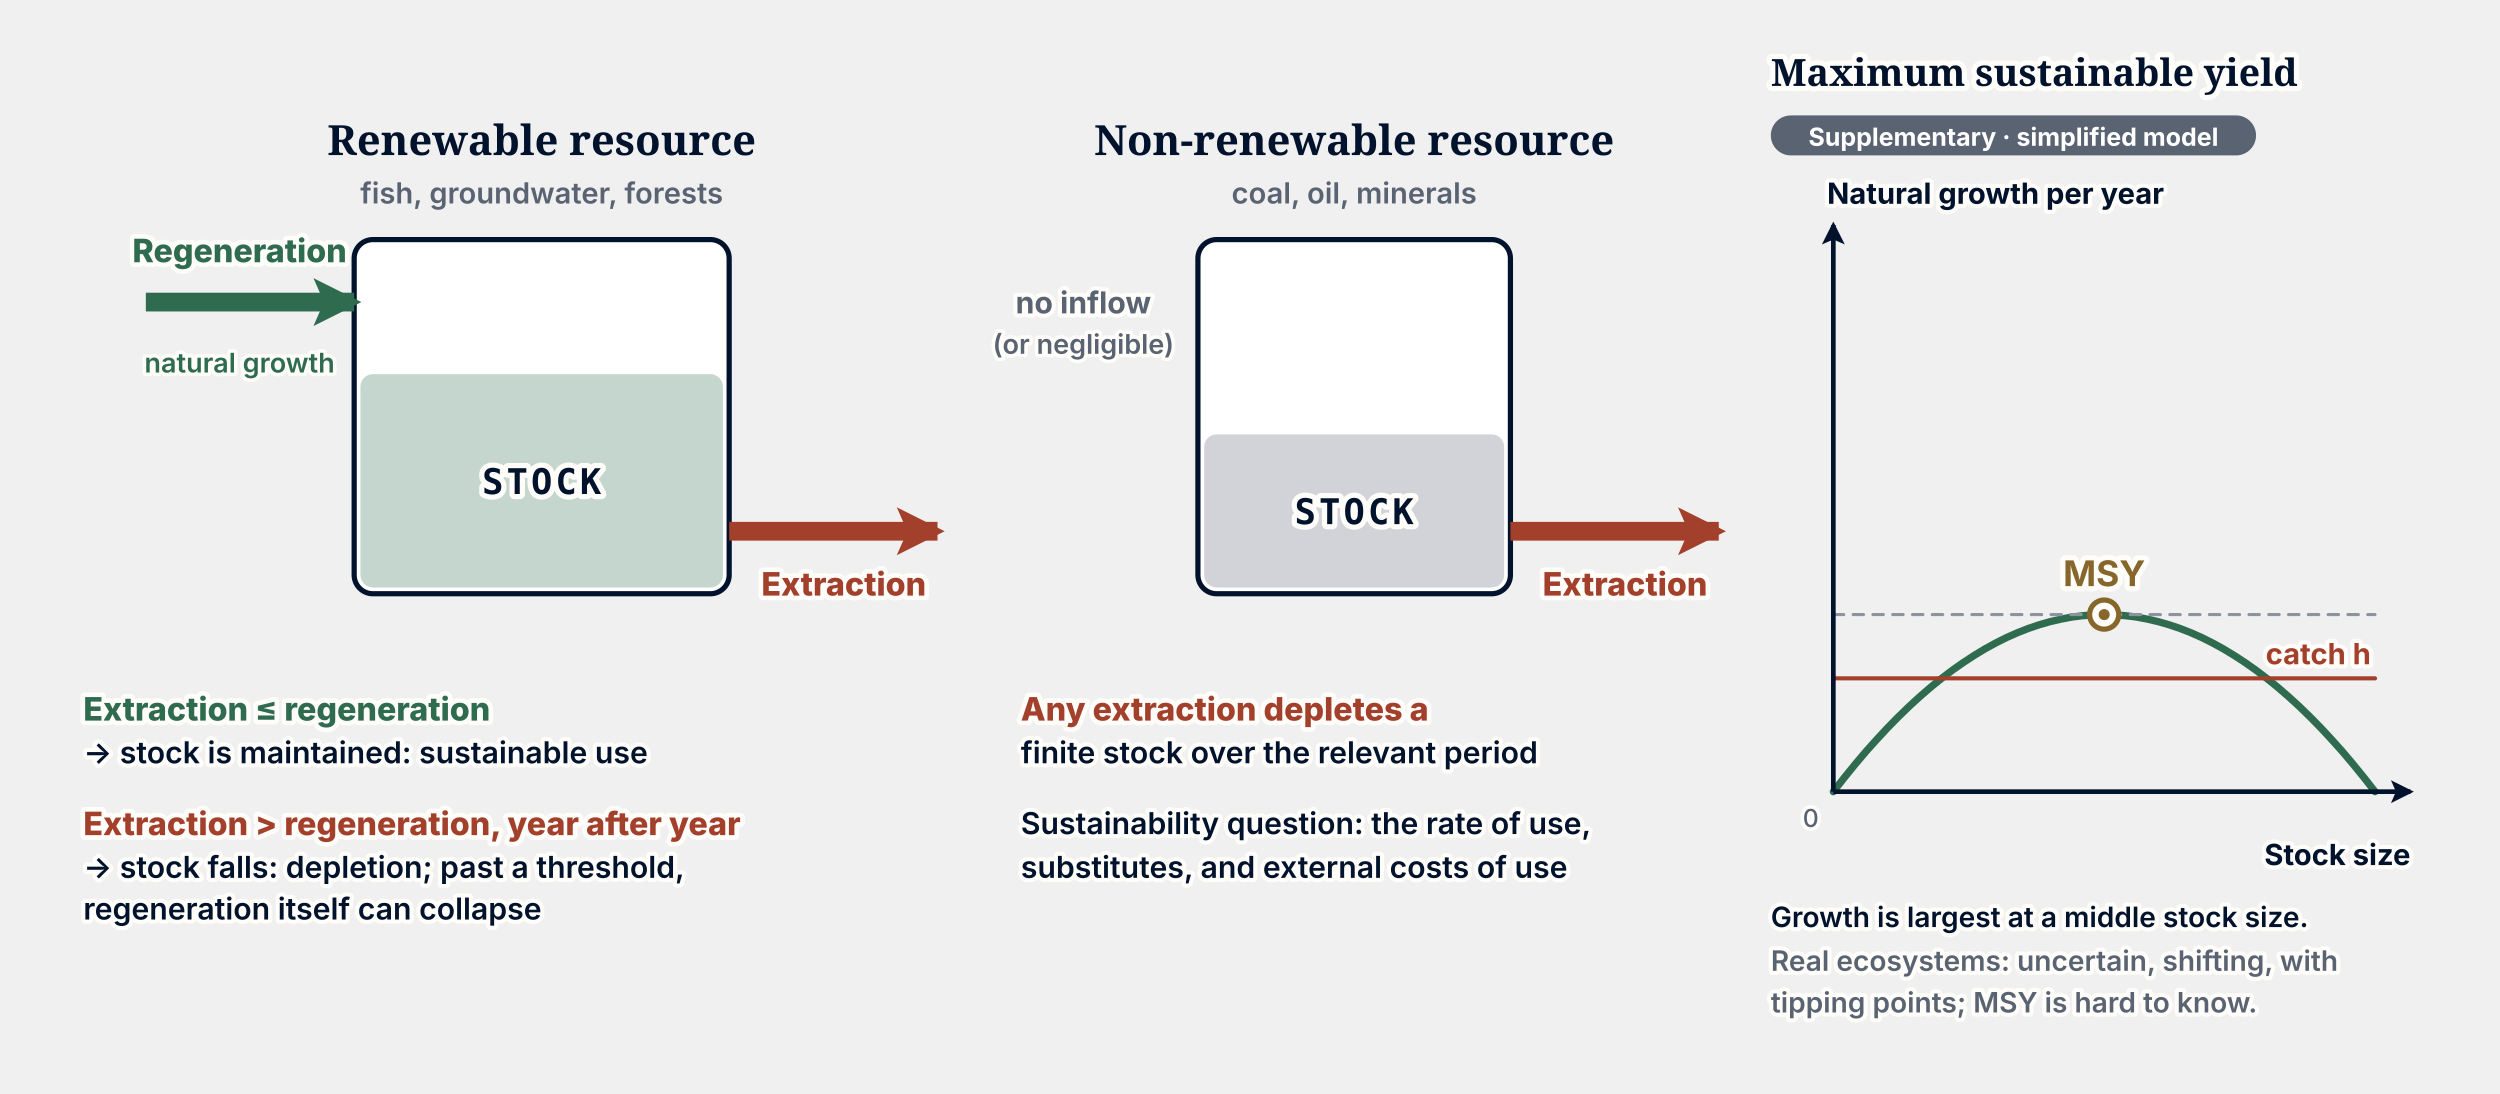
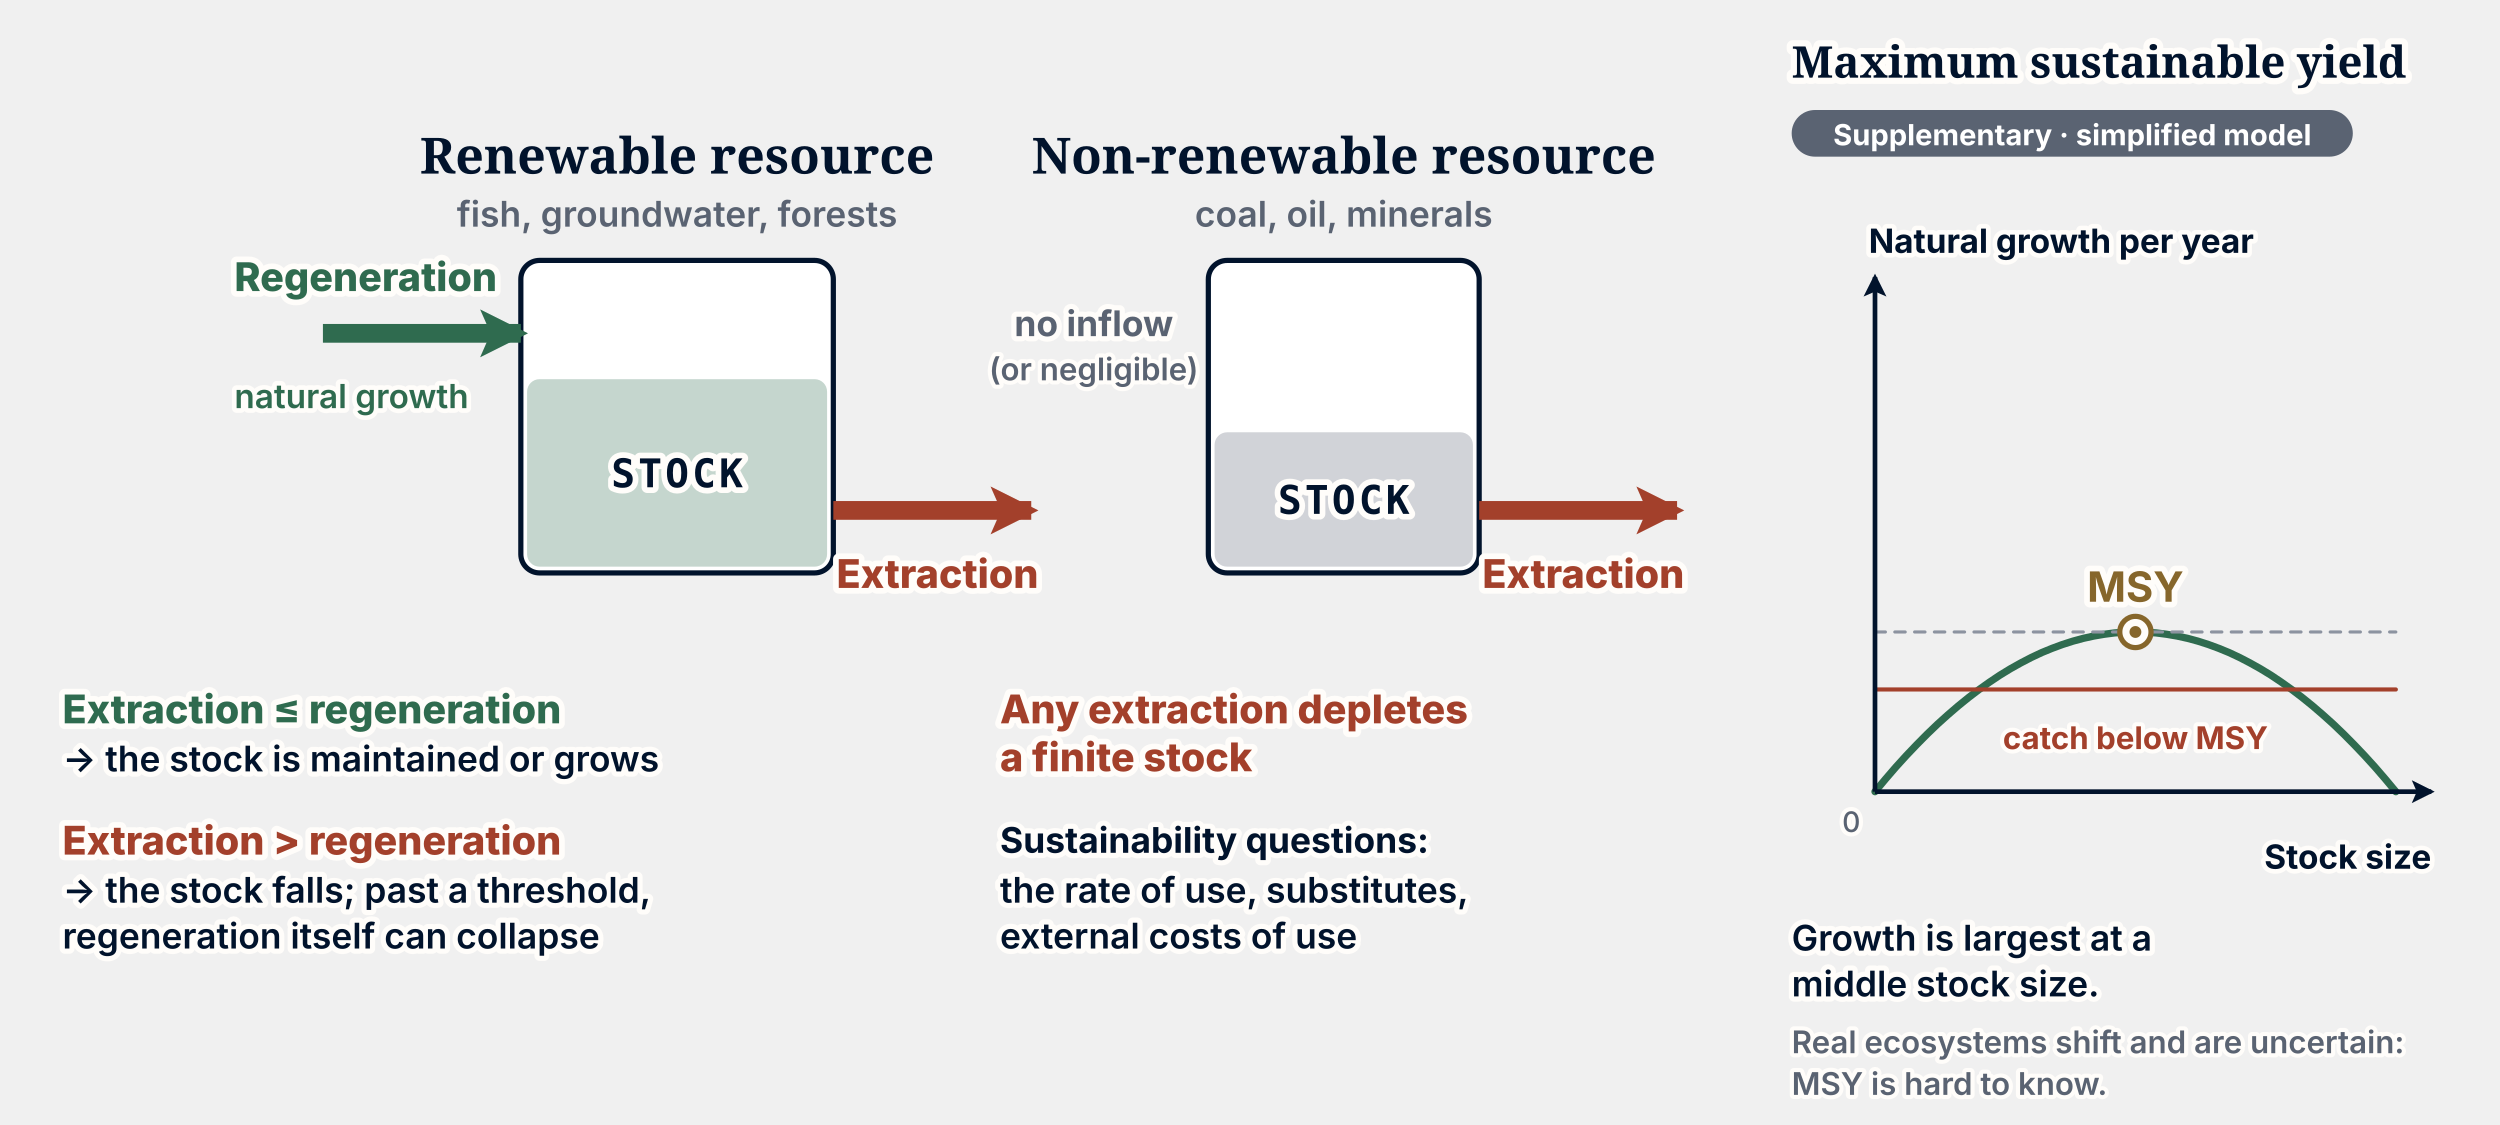
- <svg xmlns="http://www.w3.org/2000/svg" width="2400" height="1050" viewBox="0 0 2400 1050">
+ <svg xmlns="http://www.w3.org/2000/svg" width="2400" height="1080" viewBox="0 0 2400 1080">
  <defs>
    <marker id="mA3402B46" viewBox="0 0 46 46" refX="39.1" refY="23.0" markerWidth="46" markerHeight="46" markerUnits="userSpaceOnUse" orient="auto-start-reverse">
      <path d="M0,0 L46,23.0 L0,46 L10.1,23.0 z" fill="#A3402B" />
    </marker>
    <marker id="m2F6B4F46" viewBox="0 0 46 46" refX="39.1" refY="23.0" markerWidth="46" markerHeight="46" markerUnits="userSpaceOnUse" orient="auto-start-reverse">
      <path d="M0,0 L46,23.0 L0,46 L10.1,23.0 z" fill="#2F6B4F" />
    </marker>
    <marker id="m01132C22" viewBox="0 0 22 22" refX="18.7" refY="11.0" markerWidth="22" markerHeight="22" markerUnits="userSpaceOnUse" orient="auto-start-reverse">
      <path d="M0,0 L22,11.0 L0,22 L4.8,11.0 z" fill="#01132C" />
    </marker>
  </defs>
-   <rect x="340.0" y="230.0" width="360.0" height="340.0" rx="18" fill="#FFFFFF" fill-opacity="1" stroke="#01132C" stroke-width="5" />
-   <rect x="346.0" y="359.2" width="348.0" height="204.8" rx="12" fill="#2F6B4F" fill-opacity="0.28" />
-   <text x="520.0" y="464.6" font-family="'IBM Plex Mono', monospace" font-size="34" fill="#01132C" text-anchor="middle" font-weight="800" dominant-baseline="middle" letter-spacing="3" paint-order="stroke" stroke="#FFFDFA" stroke-width="10" stroke-linejoin="round">STOCK</text>
-   <text x="520.0" y="135.0" font-family="Fraunces, Georgia, serif" font-size="40" fill="#01132C" text-anchor="middle" font-weight="600" dominant-baseline="middle">Renewable resource</text>
-   <text x="520.0" y="185.0" font-family="Inter, 'Helvetica Neue', Arial, sans-serif" font-size="28" fill="#5A6372" text-anchor="middle" font-weight="600" dominant-baseline="middle">fish, groundwater, forests</text>
-   <line x1="700.0" y1="510.0" x2="900.0" y2="510.0" stroke="#A3402B" stroke-width="18" stroke-linecap="butt" marker-end="url(#mA3402B46)" opacity="1" />
-   <text x="810.0" y="560.0" font-family="Inter, 'Helvetica Neue', Arial, sans-serif" font-size="31" fill="#A3402B" text-anchor="middle" font-weight="800" dominant-baseline="middle" paint-order="stroke" stroke="#FFFDFA" stroke-width="9" stroke-linejoin="round">Extraction</text>
-   <line x1="140.0" y1="290.0" x2="340.0" y2="290.0" stroke="#2F6B4F" stroke-width="18" stroke-linecap="butt" marker-end="url(#m2F6B4F46)" opacity="1" />
-   <text x="230.0" y="240.0" font-family="Inter, 'Helvetica Neue', Arial, sans-serif" font-size="31" fill="#2F6B4F" text-anchor="middle" font-weight="800" dominant-baseline="middle" paint-order="stroke" stroke="#FFFDFA" stroke-width="9" stroke-linejoin="round">Regeneration</text>
-   <text x="230.0" y="348.0" font-family="Inter, 'Helvetica Neue', Arial, sans-serif" font-size="26" fill="#2F6B4F" text-anchor="middle" font-weight="600" dominant-baseline="middle" paint-order="stroke" stroke="#FFFDFA" stroke-width="7" stroke-linejoin="round">natural growth</text>
-   <text x="80.0" y="680.0" font-family="Inter, 'Helvetica Neue', Arial, sans-serif" font-size="31" fill="#2F6B4F" text-anchor="start" font-weight="800" dominant-baseline="middle" paint-order="stroke" stroke="#FFFDFA" stroke-width="9" stroke-linejoin="round">Extraction ≤ regeneration</text>
-   <text x="80.0" y="722.0" font-family="Inter, 'Helvetica Neue', Arial, sans-serif" font-size="29" fill="#01132C" text-anchor="start" font-weight="600" dominant-baseline="middle" paint-order="stroke" stroke="#FFFDFA" stroke-width="8" stroke-linejoin="round">→ stock is maintained: sustainable use</text>
-   <text x="80.0" y="790.0" font-family="Inter, 'Helvetica Neue', Arial, sans-serif" font-size="31" fill="#A3402B" text-anchor="start" font-weight="800" dominant-baseline="middle" paint-order="stroke" stroke="#FFFDFA" stroke-width="9" stroke-linejoin="round">Extraction &gt; regeneration, year after year</text>
-   <text x="80.0" y="832.0" font-family="Inter, 'Helvetica Neue', Arial, sans-serif" font-size="29" fill="#01132C" text-anchor="start" font-weight="600" dominant-baseline="middle" paint-order="stroke" stroke="#FFFDFA" stroke-width="8" stroke-linejoin="round">→ stock falls: depletion; past a threshold,</text>
-   <text x="80.0" y="872.0" font-family="Inter, 'Helvetica Neue', Arial, sans-serif" font-size="29" fill="#01132C" text-anchor="start" font-weight="600" dominant-baseline="middle" paint-order="stroke" stroke="#FFFDFA" stroke-width="8" stroke-linejoin="round">    regeneration itself can collapse</text>
-   <rect x="1150.0" y="230.0" width="300.0" height="340.0" rx="18" fill="#FFFFFF" fill-opacity="1" stroke="#01132C" stroke-width="5" />
-   <rect x="1156.0" y="417.0" width="288.0" height="147.0" rx="12" fill="#5A6372" fill-opacity="0.28" />
-   <text x="1300.0" y="493.5" font-family="'IBM Plex Mono', monospace" font-size="34" fill="#01132C" text-anchor="middle" font-weight="800" dominant-baseline="middle" letter-spacing="3" paint-order="stroke" stroke="#FFFDFA" stroke-width="10" stroke-linejoin="round">STOCK</text>
-   <text x="1300.0" y="135.0" font-family="Fraunces, Georgia, serif" font-size="40" fill="#01132C" text-anchor="middle" font-weight="600" dominant-baseline="middle">Non-renewable resource</text>
-   <text x="1300.0" y="185.0" font-family="Inter, 'Helvetica Neue', Arial, sans-serif" font-size="28" fill="#5A6372" text-anchor="middle" font-weight="600" dominant-baseline="middle">coal, oil, minerals</text>
-   <line x1="1450.0" y1="510.0" x2="1650.0" y2="510.0" stroke="#A3402B" stroke-width="18" stroke-linecap="butt" marker-end="url(#mA3402B46)" opacity="1" />
-   <text x="1560.0" y="560.0" font-family="Inter, 'Helvetica Neue', Arial, sans-serif" font-size="31" fill="#A3402B" text-anchor="middle" font-weight="800" dominant-baseline="middle" paint-order="stroke" stroke="#FFFDFA" stroke-width="9" stroke-linejoin="round">Extraction</text>
-   <text x="1040.0" y="290.0" font-family="Inter, 'Helvetica Neue', Arial, sans-serif" font-size="29" fill="#5A6372" text-anchor="middle" font-weight="700" dominant-baseline="middle" paint-order="stroke" stroke="#FFFDFA" stroke-width="8" stroke-linejoin="round">no inflow</text>
-   <text x="1040.0" y="330.0" font-family="Inter, 'Helvetica Neue', Arial, sans-serif" font-size="26" fill="#5A6372" text-anchor="middle" font-weight="600" dominant-baseline="middle" paint-order="stroke" stroke="#FFFDFA" stroke-width="7" stroke-linejoin="round">(or negligible)</text>
-   <text x="980.0" y="680.0" font-family="Inter, 'Helvetica Neue', Arial, sans-serif" font-size="31" fill="#A3402B" text-anchor="start" font-weight="800" dominant-baseline="middle" paint-order="stroke" stroke="#FFFDFA" stroke-width="9" stroke-linejoin="round">Any extraction depletes a</text>
-   <text x="980.0" y="722.0" font-family="Inter, 'Helvetica Neue', Arial, sans-serif" font-size="29" fill="#01132C" text-anchor="start" font-weight="600" dominant-baseline="middle" paint-order="stroke" stroke="#FFFDFA" stroke-width="8" stroke-linejoin="round">finite stock over the relevant period</text>
-   <text x="980.0" y="790.0" font-family="Inter, 'Helvetica Neue', Arial, sans-serif" font-size="29" fill="#01132C" text-anchor="start" font-weight="600" dominant-baseline="middle" paint-order="stroke" stroke="#FFFDFA" stroke-width="8" stroke-linejoin="round">Sustainability question: the rate of use,</text>
-   <text x="980.0" y="832.0" font-family="Inter, 'Helvetica Neue', Arial, sans-serif" font-size="29" fill="#01132C" text-anchor="start" font-weight="600" dominant-baseline="middle" paint-order="stroke" stroke="#FFFDFA" stroke-width="8" stroke-linejoin="round">substitutes, and external costs of use</text>
-   <path d="M1760.0,760.0 L1770.4,746.7 L1780.8,733.9 L1791.2,721.6 L1801.6,710.0 L1812.0,698.8 L1822.4,688.2 L1832.8,678.1 L1843.2,668.6 L1853.6,659.6 L1864.0,651.2 L1874.4,643.3 L1884.8,636.0 L1895.2,629.2 L1905.6,622.9 L1916.0,617.2 L1926.4,612.0 L1936.8,607.4 L1947.2,603.3 L1957.6,599.8 L1968.0,596.8 L1978.4,594.4 L1988.8,592.4 L1999.2,591.1 L2009.6,590.3 L2020.0,590.0 L2030.4,590.3 L2040.8,591.1 L2051.2,592.4 L2061.6,594.4 L2072.0,596.8 L2082.4,599.8 L2092.8,603.3 L2103.2,607.4 L2113.6,612.0 L2124.0,617.2 L2134.4,622.9 L2144.8,629.2 L2155.2,636.0 L2165.6,643.3 L2176.0,651.2 L2186.4,659.6 L2196.8,668.6 L2207.2,678.1 L2217.6,688.2 L2228.0,698.8 L2238.4,710.0 L2248.8,721.6 L2259.2,733.9 L2269.6,746.7 L2280.0,760.0" stroke="#2F6B4F" stroke-width="7" fill="none" stroke-linecap="round" stroke-linejoin="round" opacity="1" />
-   <line x1="1760.0" y1="590.0" x2="2280.0" y2="590.0" stroke="#8C93A0" stroke-width="3" stroke-linecap="round" stroke-dasharray="10 9" opacity="1" />
-   <circle cx="2020.0" cy="590.0" r="14" fill="#FFFDFA" stroke="#86662B" stroke-width="5" />
-   <circle cx="2020.0" cy="590.0" r="5.3" fill="#86662B" />
-   <text x="2020.0" y="550.0" font-family="Inter, 'Helvetica Neue', Arial, sans-serif" font-size="34" fill="#86662B" text-anchor="middle" font-weight="700" dominant-baseline="middle" paint-order="stroke" stroke="#FFFDFA" stroke-width="10" stroke-linejoin="round">MSY</text>
-   <line x1="1760.0" y1="651.2" x2="2280.0" y2="651.2" stroke="#A3402B" stroke-width="4" stroke-linecap="round" opacity="1" />
-   <text x="2276.0" y="627.2" font-family="Inter, 'Helvetica Neue', Arial, sans-serif" font-size="28" fill="#A3402B" text-anchor="end" font-weight="700" dominant-baseline="middle" paint-order="stroke" stroke="#FFFDFA" stroke-width="8" stroke-linejoin="round">catch h</text>
-   <line x1="1760.0" y1="760.0" x2="1760.0" y2="216.0" stroke="#01132C" stroke-width="4.5" stroke-linecap="butt" marker-end="url(#m01132C22)" opacity="1" />
-   <line x1="1760.0" y1="760.0" x2="2314.0" y2="760.0" stroke="#01132C" stroke-width="4.5" stroke-linecap="butt" marker-end="url(#m01132C22)" opacity="1" />
-   <text x="1746.0" y="785.2" font-family="Inter, 'Helvetica Neue', Arial, sans-serif" font-size="23.8" fill="#5A6372" text-anchor="end" font-weight="500" dominant-baseline="middle" paint-order="stroke" stroke="#FFFDFA" stroke-width="7" stroke-linejoin="round">0</text>
-   <text x="1754.0" y="185.2" font-family="Inter, 'Helvetica Neue', Arial, sans-serif" font-size="28" fill="#01132C" text-anchor="start" font-weight="700" dominant-baseline="middle" paint-order="stroke" stroke="#FFFDFA" stroke-width="8" stroke-linejoin="round">Natural growth per year</text>
-   <text x="2314.0" y="820.0" font-family="Inter, 'Helvetica Neue', Arial, sans-serif" font-size="28" fill="#01132C" text-anchor="end" font-weight="700" dominant-baseline="middle" paint-order="stroke" stroke="#FFFDFA" stroke-width="8" stroke-linejoin="round">Stock size</text>
-   <text x="1700.0" y="70.0" font-family="Fraunces, Georgia, serif" font-size="36" fill="#01132C" text-anchor="start" font-weight="600" dominant-baseline="middle" paint-order="stroke" stroke="#FFFDFA" stroke-width="10" stroke-linejoin="round">Maximum sustainable yield</text>
-   <rect x="1700.0" y="110.8" width="465.8" height="38.4" rx="19.2" fill="#5A6372" fill-opacity="1" />
-   <text x="1932.9" y="131.0" font-family="Inter, 'Helvetica Neue', Arial, sans-serif" font-size="24" fill="#FFFFFF" text-anchor="middle" font-weight="700" dominant-baseline="middle">Supplementary · simplified model</text>
-   <text x="1700.0" y="880.0" font-family="Inter, 'Helvetica Neue', Arial, sans-serif" font-size="27" fill="#01132C" text-anchor="start" font-weight="600" dominant-baseline="middle" paint-order="stroke" stroke="#FFFDFA" stroke-width="8" stroke-linejoin="round">Growth is largest at a middle stock size.</text>
-   <text x="1700.0" y="922.0" font-family="Inter, 'Helvetica Neue', Arial, sans-serif" font-size="27" fill="#5A6372" text-anchor="start" font-weight="600" dominant-baseline="middle" paint-order="stroke" stroke="#FFFDFA" stroke-width="8" stroke-linejoin="round">Real ecosystems: uncertain, shifting, with</text>
-   <text x="1700.0" y="962.0" font-family="Inter, 'Helvetica Neue', Arial, sans-serif" font-size="27" fill="#5A6372" text-anchor="start" font-weight="600" dominant-baseline="middle" paint-order="stroke" stroke="#FFFDFA" stroke-width="8" stroke-linejoin="round">tipping points; MSY is hard to know.</text>
+   <rect x="500.0" y="250.0" width="300.0" height="300.0" rx="18" fill="#FFFFFF" fill-opacity="1" stroke="#01132C" stroke-width="5" />
+   <rect x="506.0" y="364.0" width="288.0" height="180.0" rx="12" fill="#2F6B4F" fill-opacity="0.28" />
+   <text x="650.0" y="457.0" font-family="'IBM Plex Mono', monospace" font-size="38" fill="#01132C" text-anchor="middle" font-weight="800" dominant-baseline="middle" letter-spacing="3" paint-order="stroke" stroke="#FFFDFA" stroke-width="11" stroke-linejoin="round">STOCK</text>
+   <text x="650.0" y="150.0" font-family="Fraunces, Georgia, serif" font-size="48" fill="#01132C" text-anchor="middle" font-weight="600" dominant-baseline="middle">Renewable resource</text>
+   <text x="650.0" y="205.0" font-family="Inter, 'Helvetica Neue', Arial, sans-serif" font-size="34" fill="#5A6372" text-anchor="middle" font-weight="600" dominant-baseline="middle">fish, groundwater, forests</text>
+   <line x1="800.0" y1="490.0" x2="990.0" y2="490.0" stroke="#A3402B" stroke-width="18" stroke-linecap="butt" marker-end="url(#mA3402B46)" opacity="1" />
+   <text x="900.0" y="550.0" font-family="Inter, 'Helvetica Neue', Arial, sans-serif" font-size="38" fill="#A3402B" text-anchor="middle" font-weight="800" dominant-baseline="middle" paint-order="stroke" stroke="#FFFDFA" stroke-width="11" stroke-linejoin="round">Extraction</text>
+   <line x1="310.0" y1="320.0" x2="500.0" y2="320.0" stroke="#2F6B4F" stroke-width="18" stroke-linecap="butt" marker-end="url(#m2F6B4F46)" opacity="1" />
+   <text x="225.0" y="265.0" font-family="Inter, 'Helvetica Neue', Arial, sans-serif" font-size="38" fill="#2F6B4F" text-anchor="start" font-weight="800" dominant-baseline="middle" paint-order="stroke" stroke="#FFFDFA" stroke-width="11" stroke-linejoin="round">Regeneration</text>
+   <text x="225.0" y="380.0" font-family="Inter, 'Helvetica Neue', Arial, sans-serif" font-size="32" fill="#2F6B4F" text-anchor="start" font-weight="600" dominant-baseline="middle" paint-order="stroke" stroke="#FFFDFA" stroke-width="9" stroke-linejoin="round">natural growth</text>
+   <text x="60.0" y="680.0" font-family="Inter, 'Helvetica Neue', Arial, sans-serif" font-size="38" fill="#2F6B4F" text-anchor="start" font-weight="800" dominant-baseline="middle" paint-order="stroke" stroke="#FFFDFA" stroke-width="11" stroke-linejoin="round">Extraction ≤ regeneration</text>
+   <text x="60.0" y="728.0" font-family="Inter, 'Helvetica Neue', Arial, sans-serif" font-size="34" fill="#01132C" text-anchor="start" font-weight="600" dominant-baseline="middle" paint-order="stroke" stroke="#FFFDFA" stroke-width="10" stroke-linejoin="round">→ the stock is maintained or grows</text>
+   <text x="60.0" y="806.0" font-family="Inter, 'Helvetica Neue', Arial, sans-serif" font-size="38" fill="#A3402B" text-anchor="start" font-weight="800" dominant-baseline="middle" paint-order="stroke" stroke="#FFFDFA" stroke-width="11" stroke-linejoin="round">Extraction &gt; regeneration</text>
+   <text x="60.0" y="854.0" font-family="Inter, 'Helvetica Neue', Arial, sans-serif" font-size="34" fill="#01132C" text-anchor="start" font-weight="600" dominant-baseline="middle" paint-order="stroke" stroke="#FFFDFA" stroke-width="10" stroke-linejoin="round">→ the stock falls; past a threshold,</text>
+   <text x="60.0" y="898.0" font-family="Inter, 'Helvetica Neue', Arial, sans-serif" font-size="34" fill="#01132C" text-anchor="start" font-weight="600" dominant-baseline="middle" paint-order="stroke" stroke="#FFFDFA" stroke-width="10" stroke-linejoin="round">regeneration itself can collapse</text>
+   <rect x="1160.0" y="250.0" width="260.0" height="300.0" rx="18" fill="#FFFFFF" fill-opacity="1" stroke="#01132C" stroke-width="5" />
+   <rect x="1166.0" y="415.0" width="248.0" height="129.0" rx="12" fill="#5A6372" fill-opacity="0.28" />
+   <text x="1290.0" y="482.5" font-family="'IBM Plex Mono', monospace" font-size="38" fill="#01132C" text-anchor="middle" font-weight="800" dominant-baseline="middle" letter-spacing="3" paint-order="stroke" stroke="#FFFDFA" stroke-width="11" stroke-linejoin="round">STOCK</text>
+   <text x="1290.0" y="150.0" font-family="Fraunces, Georgia, serif" font-size="48" fill="#01132C" text-anchor="middle" font-weight="600" dominant-baseline="middle">Non-renewable resource</text>
+   <text x="1290.0" y="205.0" font-family="Inter, 'Helvetica Neue', Arial, sans-serif" font-size="34" fill="#5A6372" text-anchor="middle" font-weight="600" dominant-baseline="middle">coal, oil, minerals</text>
+   <line x1="1420.0" y1="490.0" x2="1610.0" y2="490.0" stroke="#A3402B" stroke-width="18" stroke-linecap="butt" marker-end="url(#mA3402B46)" opacity="1" />
+   <text x="1520.0" y="550.0" font-family="Inter, 'Helvetica Neue', Arial, sans-serif" font-size="38" fill="#A3402B" text-anchor="middle" font-weight="800" dominant-baseline="middle" paint-order="stroke" stroke="#FFFDFA" stroke-width="11" stroke-linejoin="round">Extraction</text>
+   <text x="1050.0" y="310.0" font-family="Inter, 'Helvetica Neue', Arial, sans-serif" font-size="34" fill="#5A6372" text-anchor="middle" font-weight="700" dominant-baseline="middle" paint-order="stroke" stroke="#FFFDFA" stroke-width="10" stroke-linejoin="round">no inflow</text>
+   <text x="1050.0" y="354.0" font-family="Inter, 'Helvetica Neue', Arial, sans-serif" font-size="30" fill="#5A6372" text-anchor="middle" font-weight="600" dominant-baseline="middle" paint-order="stroke" stroke="#FFFDFA" stroke-width="8" stroke-linejoin="round">(or negligible)</text>
+   <text x="960.0" y="680.0" font-family="Inter, 'Helvetica Neue', Arial, sans-serif" font-size="38" fill="#A3402B" text-anchor="start" font-weight="800" dominant-baseline="middle" paint-order="stroke" stroke="#FFFDFA" stroke-width="11" stroke-linejoin="round">Any extraction depletes</text>
+   <text x="960.0" y="726.0" font-family="Inter, 'Helvetica Neue', Arial, sans-serif" font-size="38" fill="#A3402B" text-anchor="start" font-weight="800" dominant-baseline="middle" paint-order="stroke" stroke="#FFFDFA" stroke-width="11" stroke-linejoin="round">a finite stock</text>
+   <text x="960.0" y="806.0" font-family="Inter, 'Helvetica Neue', Arial, sans-serif" font-size="34" fill="#01132C" text-anchor="start" font-weight="700" dominant-baseline="middle" paint-order="stroke" stroke="#FFFDFA" stroke-width="10" stroke-linejoin="round">Sustainability questions:</text>
+   <text x="960.0" y="854.0" font-family="Inter, 'Helvetica Neue', Arial, sans-serif" font-size="34" fill="#01132C" text-anchor="start" font-weight="600" dominant-baseline="middle" paint-order="stroke" stroke="#FFFDFA" stroke-width="10" stroke-linejoin="round">the rate of use, substitutes,</text>
+   <text x="960.0" y="898.0" font-family="Inter, 'Helvetica Neue', Arial, sans-serif" font-size="34" fill="#01132C" text-anchor="start" font-weight="600" dominant-baseline="middle" paint-order="stroke" stroke="#FFFDFA" stroke-width="10" stroke-linejoin="round">external costs of use</text>
+   <path d="M1800.0,760.0 L1810.0,748.0 L1820.0,736.4 L1830.0,725.4 L1840.0,714.9 L1850.0,704.8 L1860.0,695.2 L1870.0,686.2 L1880.0,677.6 L1890.0,669.5 L1900.0,661.9 L1910.0,654.8 L1920.0,648.1 L1930.0,642.0 L1940.0,636.4 L1950.0,631.2 L1960.0,626.5 L1970.0,622.4 L1980.0,618.7 L1990.0,615.5 L2000.0,612.8 L2010.0,610.6 L2020.0,608.9 L2030.0,607.6 L2040.0,606.9 L2050.0,606.7 L2060.0,606.9 L2070.0,607.6 L2080.0,608.9 L2090.0,610.6 L2100.0,612.8 L2110.0,615.5 L2120.0,618.7 L2130.0,622.4 L2140.0,626.5 L2150.0,631.2 L2160.0,636.4 L2170.0,642.0 L2180.0,648.1 L2190.0,654.8 L2200.0,661.9 L2210.0,669.5 L2220.0,677.6 L2230.0,686.2 L2240.0,695.2 L2250.0,704.8 L2260.0,714.9 L2270.0,725.4 L2280.0,736.4 L2290.0,748.0 L2300.0,760.0" stroke="#2F6B4F" stroke-width="7" fill="none" stroke-linecap="round" stroke-linejoin="round" opacity="1" />
+   <line x1="1800.0" y1="606.7" x2="2300.0" y2="606.7" stroke="#8C93A0" stroke-width="3" stroke-linecap="round" stroke-dasharray="10 9" opacity="1" />
+   <circle cx="2050.0" cy="606.7" r="15" fill="#FFFDFA" stroke="#86662B" stroke-width="5" />
+   <circle cx="2050.0" cy="606.7" r="5.7" fill="#86662B" />
+   <text x="2050.0" y="562.7" font-family="Inter, 'Helvetica Neue', Arial, sans-serif" font-size="40" fill="#86662B" text-anchor="middle" font-weight="700" dominant-baseline="middle" paint-order="stroke" stroke="#FFFDFA" stroke-width="11" stroke-linejoin="round">MSY</text>
+   <line x1="1800.0" y1="661.9" x2="2300.0" y2="661.9" stroke="#A3402B" stroke-width="4" stroke-linecap="round" opacity="1" />
+   <text x="2050.0" y="707.9" font-family="Inter, 'Helvetica Neue', Arial, sans-serif" font-size="30" fill="#A3402B" text-anchor="middle" font-weight="700" dominant-baseline="middle" paint-order="stroke" stroke="#FFFDFA" stroke-width="8" stroke-linejoin="round">catch below MSY</text>
+   <line x1="1800.0" y1="760.0" x2="1800.0" y2="266.0" stroke="#01132C" stroke-width="4.5" stroke-linecap="butt" marker-end="url(#m01132C22)" opacity="1" />
+   <line x1="1800.0" y1="760.0" x2="2334.0" y2="760.0" stroke="#01132C" stroke-width="4.5" stroke-linecap="butt" marker-end="url(#m01132C22)" opacity="1" />
+   <text x="1786.0" y="788.8" font-family="Inter, 'Helvetica Neue', Arial, sans-serif" font-size="27.2" fill="#5A6372" text-anchor="end" font-weight="500" dominant-baseline="middle" paint-order="stroke" stroke="#FFFDFA" stroke-width="8" stroke-linejoin="round">0</text>
+   <text x="1794.0" y="230.8" font-family="Inter, 'Helvetica Neue', Arial, sans-serif" font-size="32" fill="#01132C" text-anchor="start" font-weight="700" dominant-baseline="middle" paint-order="stroke" stroke="#FFFDFA" stroke-width="9" stroke-linejoin="round">Natural growth per year</text>
+   <text x="2334.0" y="822.0" font-family="Inter, 'Helvetica Neue', Arial, sans-serif" font-size="32" fill="#01132C" text-anchor="end" font-weight="700" dominant-baseline="middle" paint-order="stroke" stroke="#FFFDFA" stroke-width="9" stroke-linejoin="round">Stock size</text>
+   <text x="1720.0" y="60.0" font-family="Fraunces, Georgia, serif" font-size="42" fill="#01132C" text-anchor="start" font-weight="600" dominant-baseline="middle" paint-order="stroke" stroke="#FFFDFA" stroke-width="12" stroke-linejoin="round">Maximum sustainable yield</text>
+   <rect x="1720.0" y="105.6" width="538.7" height="44.8" rx="22.4" fill="#5A6372" fill-opacity="1" />
+   <text x="1989.4" y="129.0" font-family="Inter, 'Helvetica Neue', Arial, sans-serif" font-size="28" fill="#FFFFFF" text-anchor="middle" font-weight="700" dominant-baseline="middle">Supplementary · simplified model</text>
+   <text x="1720.0" y="900.0" font-family="Inter, 'Helvetica Neue', Arial, sans-serif" font-size="34" fill="#01132C" text-anchor="start" font-weight="600" dominant-baseline="middle" paint-order="stroke" stroke="#FFFDFA" stroke-width="10" stroke-linejoin="round">Growth is largest at a</text>
+   <text x="1720.0" y="944.0" font-family="Inter, 'Helvetica Neue', Arial, sans-serif" font-size="34" fill="#01132C" text-anchor="start" font-weight="600" dominant-baseline="middle" paint-order="stroke" stroke="#FFFDFA" stroke-width="10" stroke-linejoin="round">middle stock size.</text>
+   <text x="1720.0" y="1000.0" font-family="Inter, 'Helvetica Neue', Arial, sans-serif" font-size="30" fill="#5A6372" text-anchor="start" font-weight="600" dominant-baseline="middle" paint-order="stroke" stroke="#FFFDFA" stroke-width="8" stroke-linejoin="round">Real ecosystems shift and are uncertain:</text>
+   <text x="1720.0" y="1040.0" font-family="Inter, 'Helvetica Neue', Arial, sans-serif" font-size="30" fill="#5A6372" text-anchor="start" font-weight="600" dominant-baseline="middle" paint-order="stroke" stroke="#FFFDFA" stroke-width="8" stroke-linejoin="round">MSY is hard to know.</text>
</svg>
